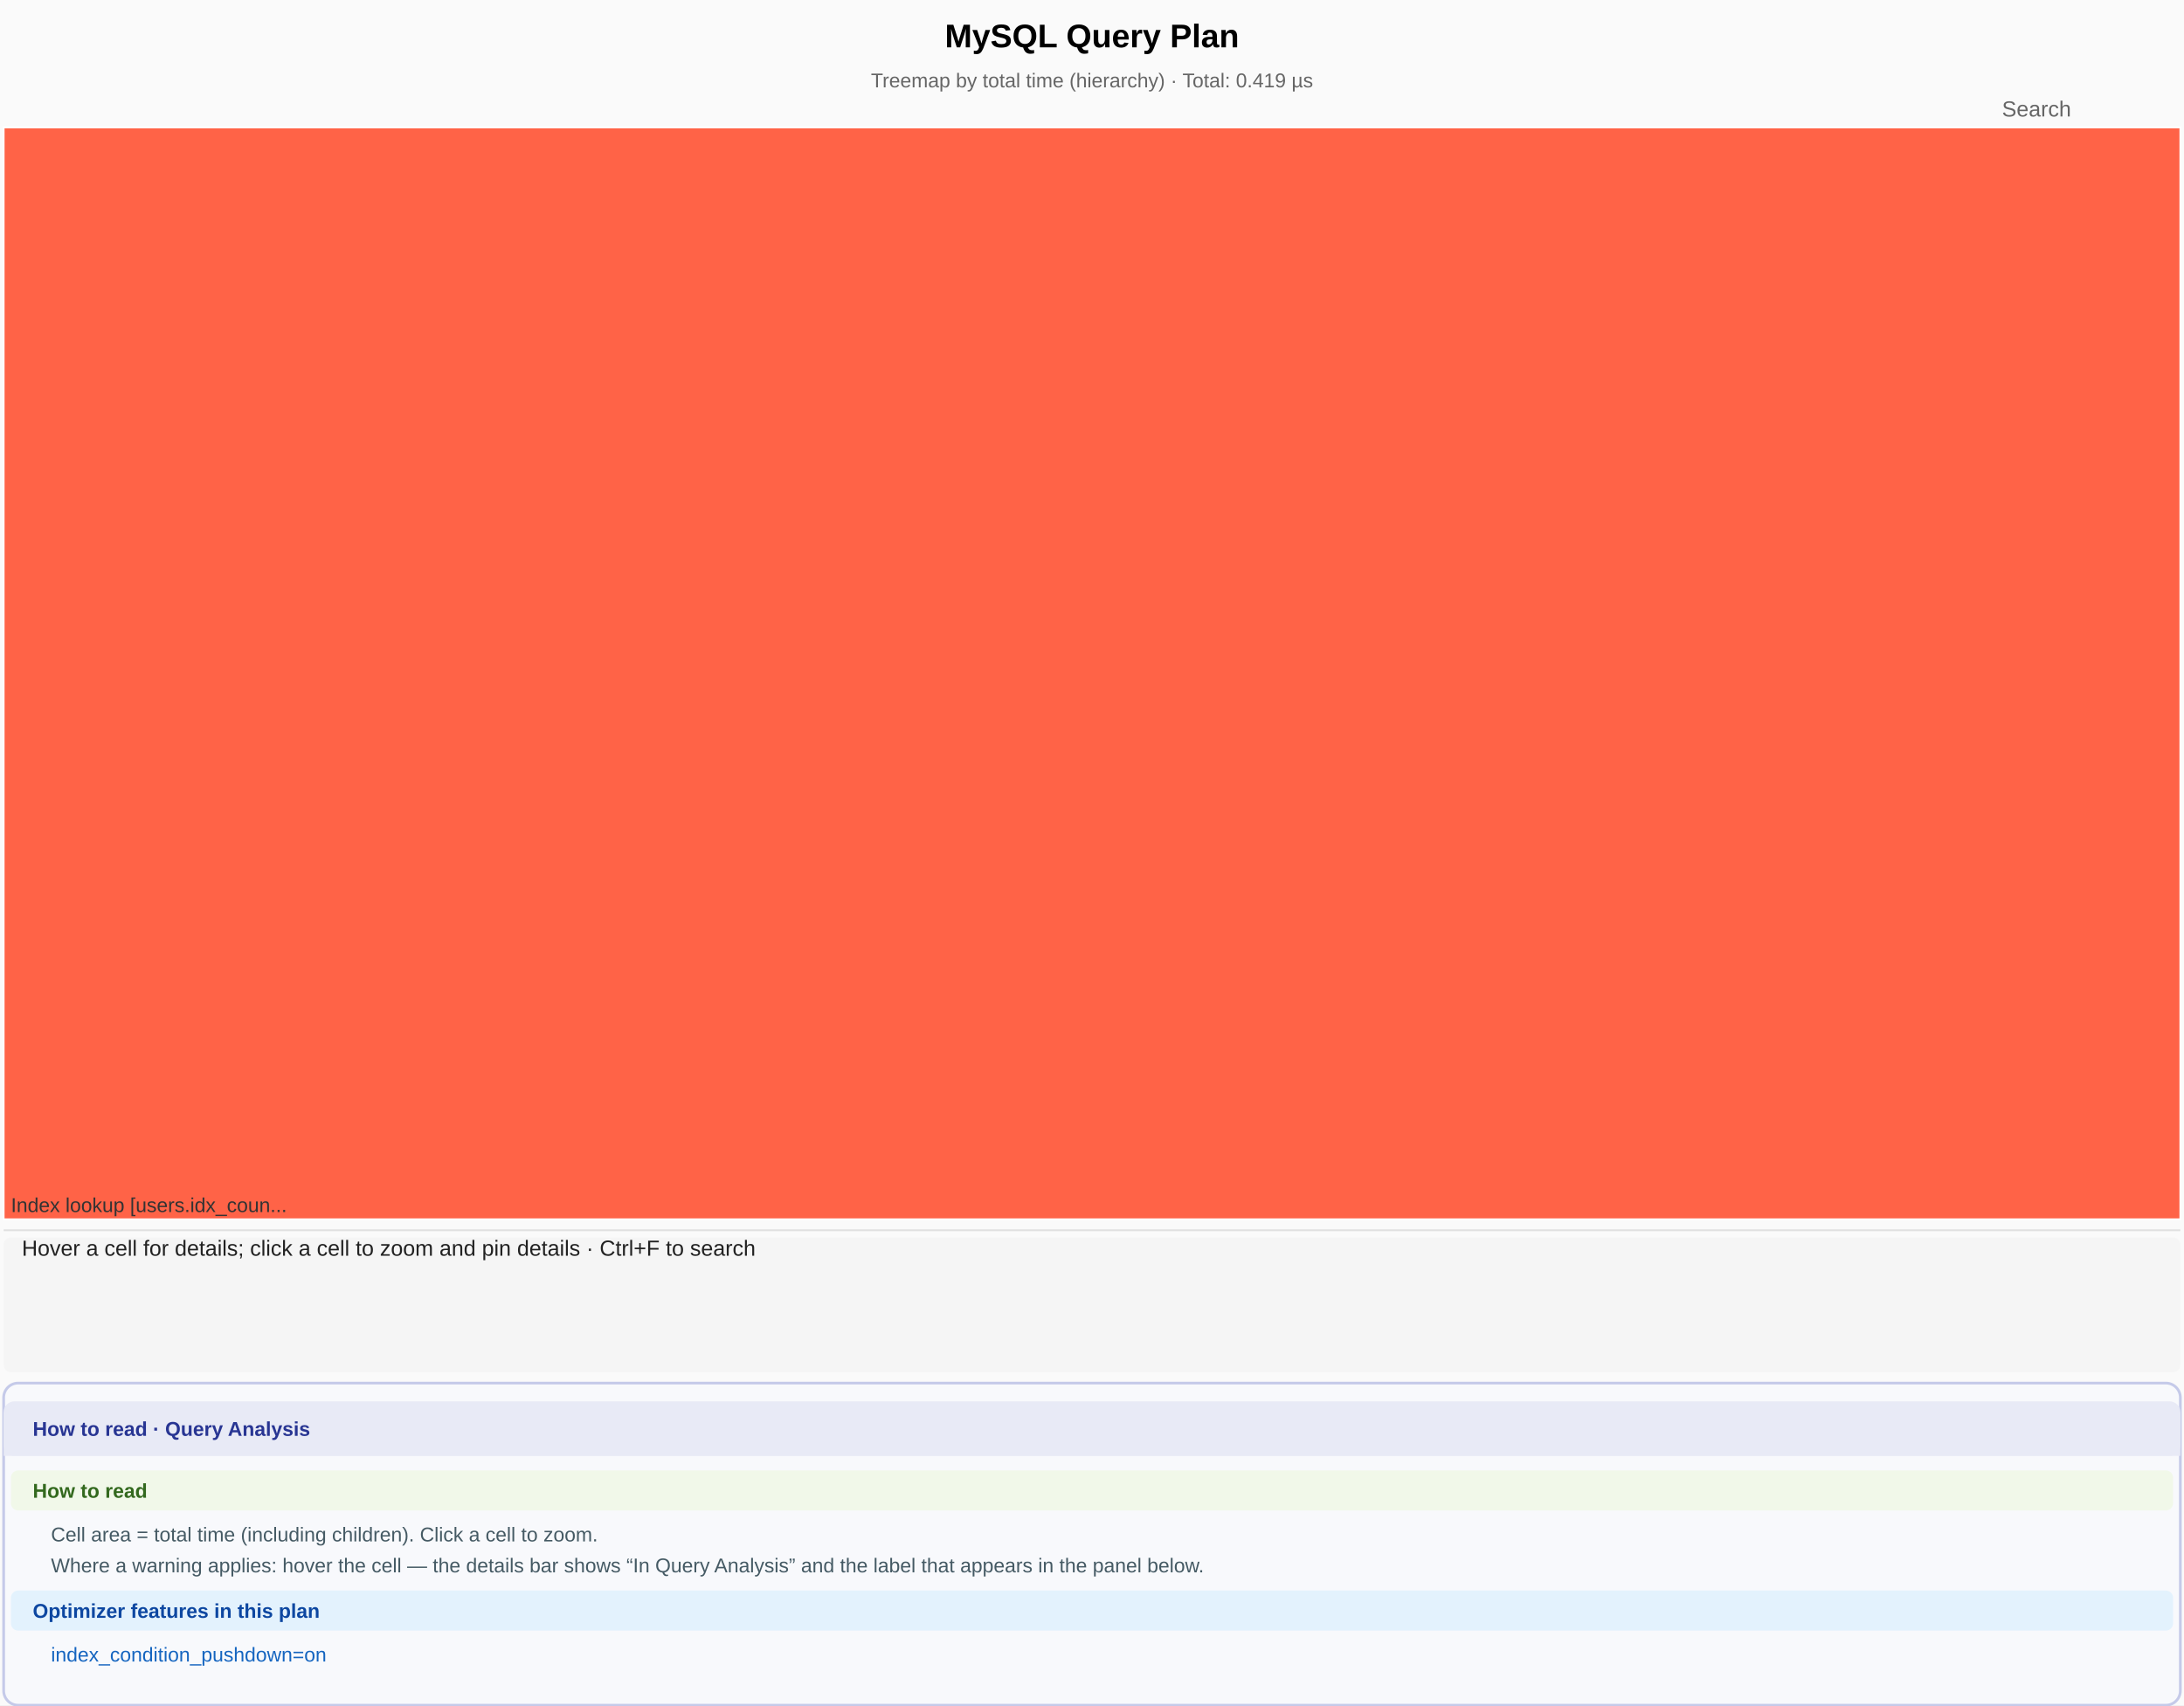
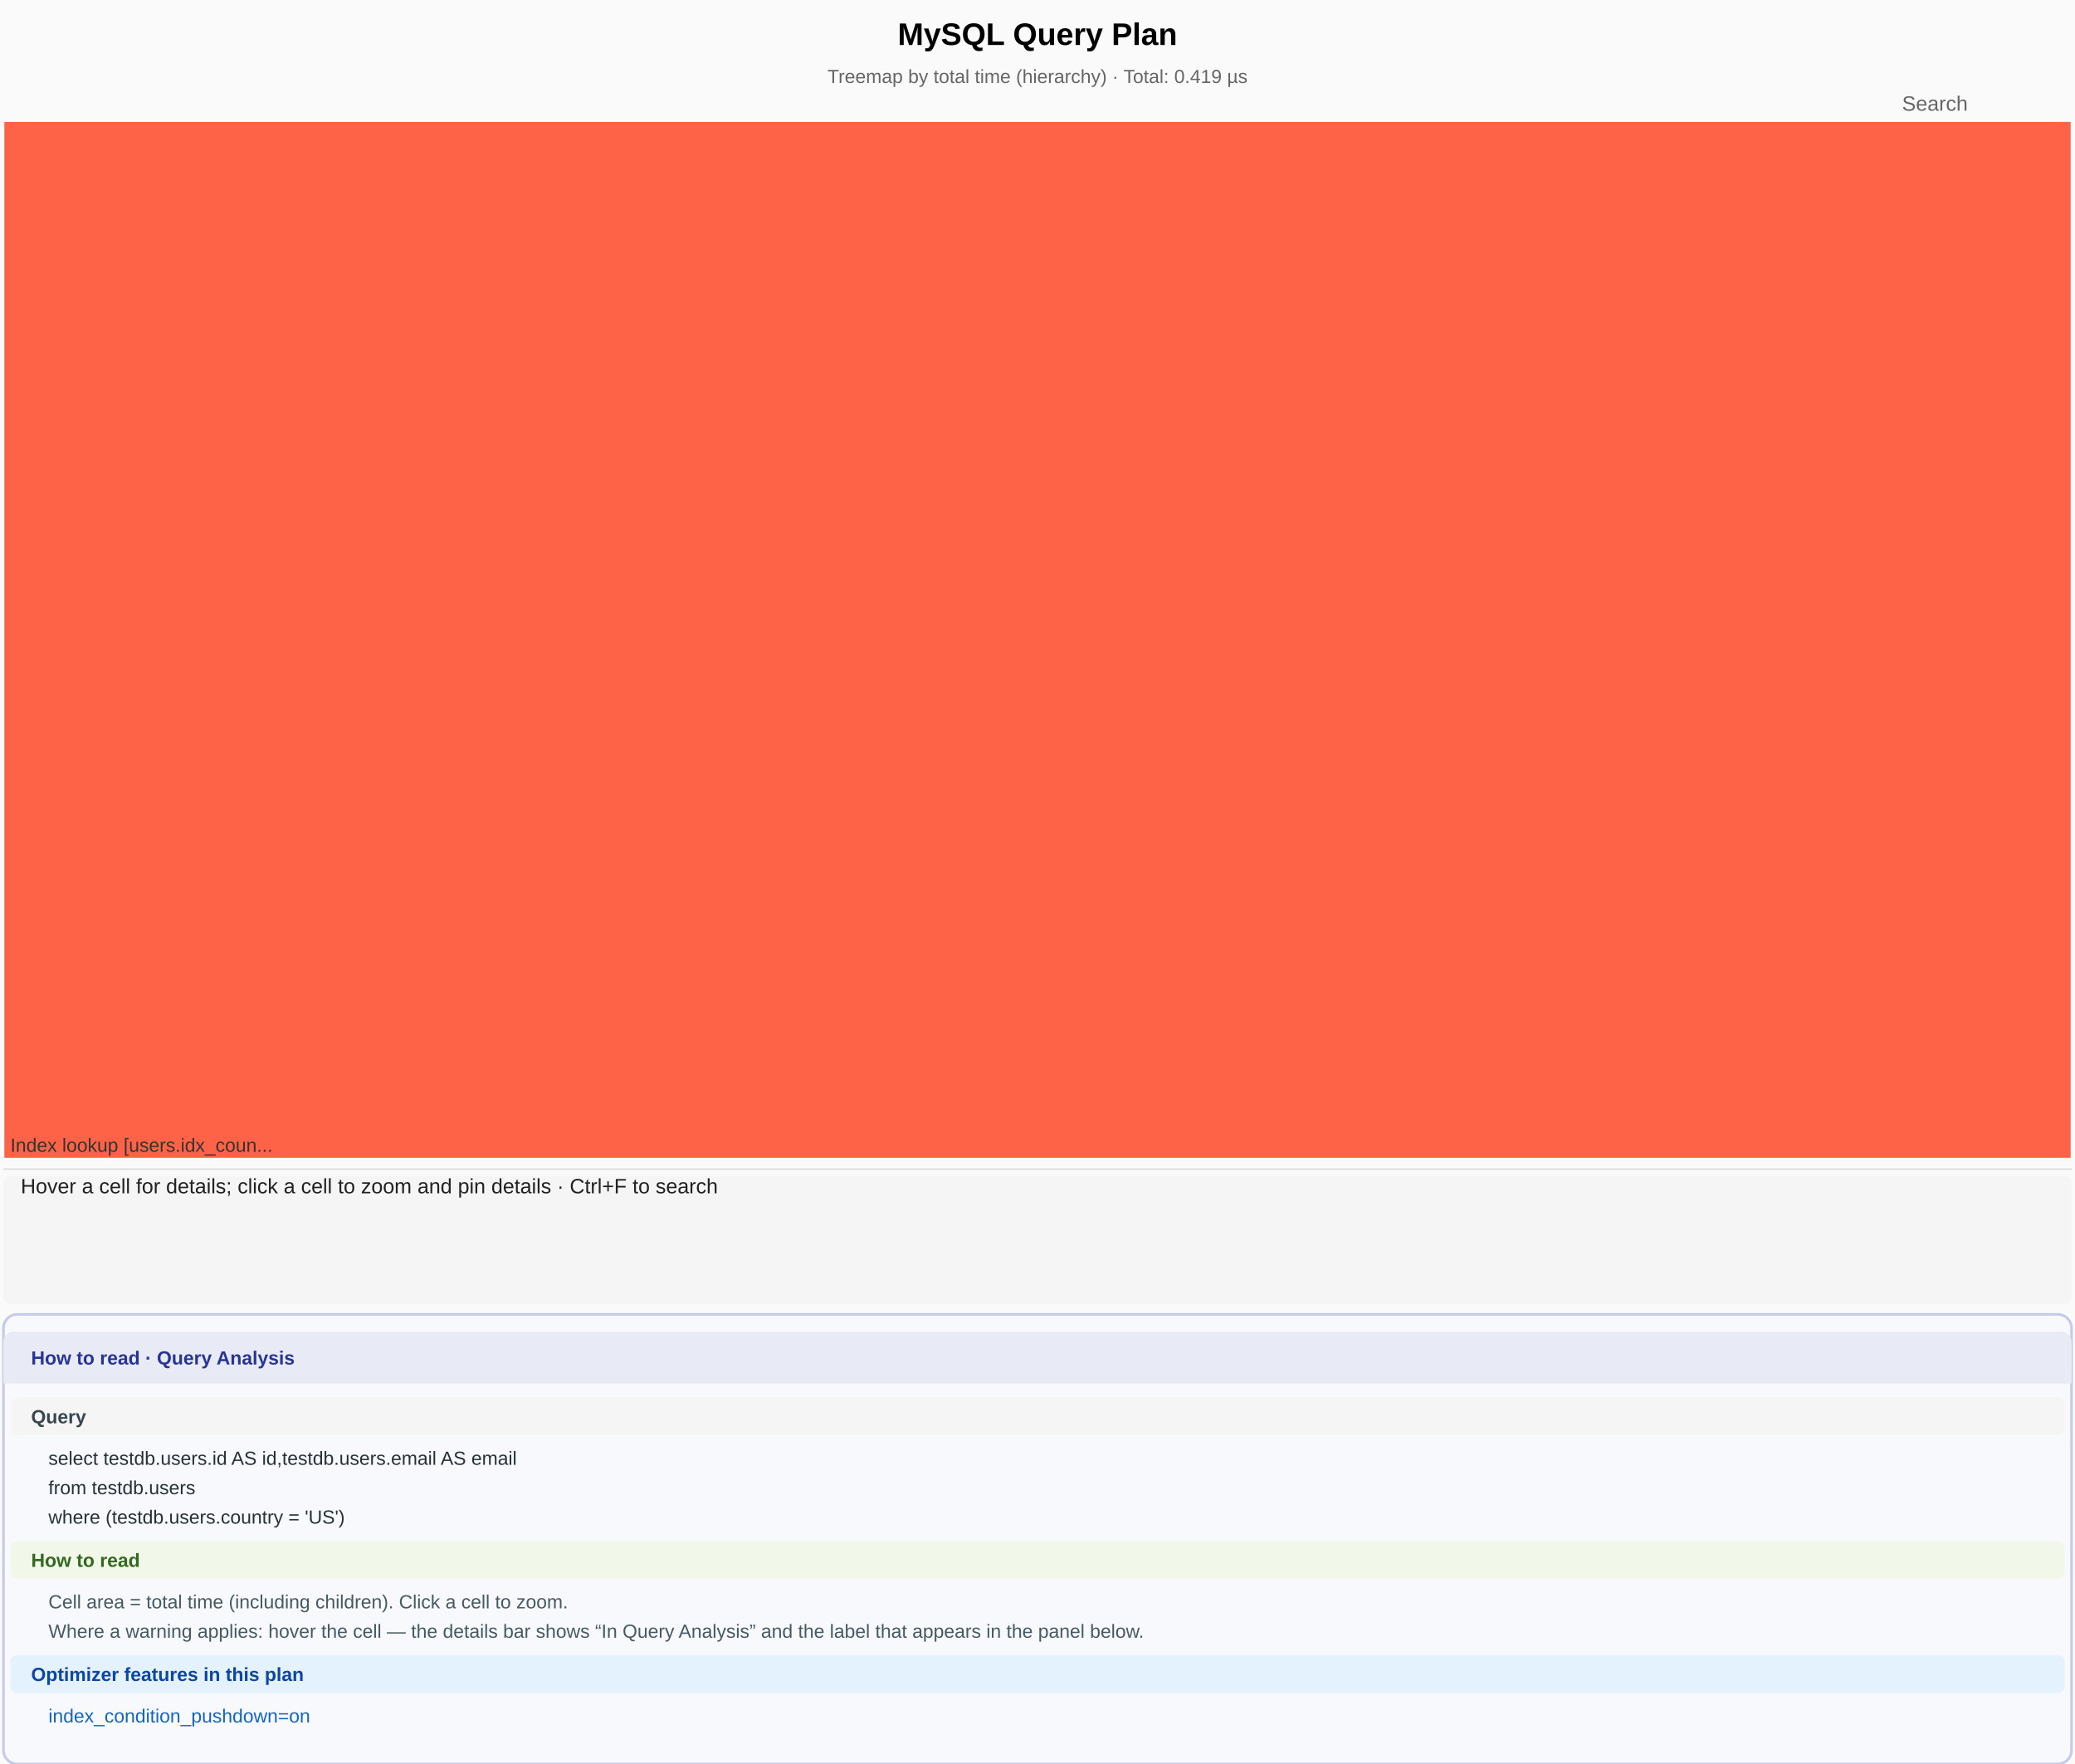
- <svg xmlns="http://www.w3.org/2000/svg" version="1.1" width="1200" height="937">
+ <svg xmlns="http://www.w3.org/2000/svg" version="1.1" width="1200" height="1020">
  <style>
  text { font-family: Arial, sans-serif; font-size: 11px; }
  .title { font-size: 18px; font-weight: bold; }
  .subtitle { font-size: 11px; fill: #666; }
  .treemap-cell { stroke: #fff; stroke-width: 1; cursor: pointer; }
  .treemap-cell:hover { opacity: 0.9; stroke: #333; stroke-width: 1.5; }
  .treemap-cell.in-query-analysis:hover { stroke: #c62828; stroke-width: 2.5; }
  .treemap-cell.highlight { stroke: rgb(230,0,230); stroke-width: 2; }
  .treemap-cell.zoomed { stroke: #111; stroke-width: 2; }
  #unzoom, #search { font-size: 12px; fill: #666; cursor: pointer; }
  #unzoom:hover, #search:hover { fill: #111; }
  #unzoom.hide { display: none; }
  .details-line { font-size: 12px; fill: #222; user-select: text; -webkit-user-select: text; }
  .details-line.dim { fill: #999; }
</style>
  <rect width="100%" height="100%" fill="#fafafa" />
  <text x="600.0" y="26" text-anchor="middle" class="title">MySQL Query Plan</text>
  <text x="600.0" y="48" text-anchor="middle" class="subtitle">Treemap by total time (hierarchy)  ·  Total: 0.419 µs</text>
  <text id="unzoom" class="hide" x="2" y="64" text-anchor="start">Reset Zoom</text>
  <text id="breadcrumb" x="600.0" y="64" text-anchor="middle" class="subtitle" />
  <text id="search" x="1138" y="64" text-anchor="end">Search</text>
  <g id="zoomable">
    <rect id="cell-0" class="treemap-cell" x="2" y="70" width="1196" height="600" fill="rgb(255,99,71)" data-x="2" data-y="70" data-w="1196" data-h="600" data-label="Index lookup [users.idx_country]" data-info="Index lookup [users.idx_country]  ·  Self: 0.419 µs | Total: 0.419 µs  ·  Rows: 600 | Loops: 1  ·  Table: users  ·  Index: idx_country" />
    <text x="6" y="666" fill="#333" font-size="10" pointer-events="none">Index lookup [users.idx_coun...</text>
  </g>
  <line x1="2" y1="676" x2="1198" y2="676" stroke="#e0e0e0" stroke-width="1" />
  <rect x="2" y="680" width="1196" height="74" fill="#f5f5f5" rx="4" />
  <text id="details-l0" x="12" y="690" text-anchor="start" class="details-line">Hover a cell for details; click a cell to zoom and pin details  ·  Ctrl+F to search</text>
  <text id="details-l1" x="12" y="704" text-anchor="start" class="details-line" />
  <text id="details-l2" x="12" y="718" text-anchor="start" class="details-line" />
  <text id="details-l3" x="12" y="732" text-anchor="start" class="details-line" />
  <text id="details-l4" x="12" y="746" text-anchor="start" class="details-line" />
-   <rect x="2" y="760" width="1196" height="177" fill="#f8f9fc" stroke="#c5cae9" stroke-width="1.5" rx="8" />
+   <rect x="2" y="760" width="1196" height="260" fill="#f8f9fc" stroke="#c5cae9" stroke-width="1.5" rx="8" />
  <rect x="2" y="770" width="1196" height="30" fill="#e8eaf6" rx="6" />
  <rect x="2" y="776" width="1196" height="24" fill="#e8eaf6" />
  <text x="18" y="789" font-family="Arial,sans-serif" font-size="13" font-weight="bold" fill="#283593">How to read · Query Analysis</text>
-   <rect x="6" y="808" width="1188" height="22" fill="#f1f8e9" rx="4" />
-   <text x="18" y="823" font-family="Arial,sans-serif" font-size="11" font-weight="bold" fill="#33691e">How to read</text>
-   <text x="28" y="847" font-family="Arial,sans-serif" font-size="11" fill="#455a64">Cell area = total time (including children). Click a cell to zoom.</text>
-   <text x="28" y="864" font-family="Arial,sans-serif" font-size="11" fill="#455a64">Where a warning applies: hover the cell — the details bar shows “In Query Analysis” and the label that appears in the panel below.</text>
-   <rect x="6" y="874" width="1188" height="22" fill="#e3f2fd" rx="4" />
-   <text x="18" y="889" font-family="Arial,sans-serif" font-size="11" font-weight="bold" fill="#0d47a1">Optimizer features in this plan</text>
-   <text x="28" y="913" font-family="Arial,sans-serif" font-size="11" fill="#1565c0">index_condition_pushdown=on</text>
+   <rect x="6" y="808" width="1188" height="22" fill="#f5f5f5" rx="4" />
+   <text x="18" y="823" font-family="Arial,sans-serif" font-size="11" font-weight="bold" fill="#37474f">Query</text>
+   <text x="28" y="847" font-family="Courier New,Courier,monospace" font-size="11" fill="#263238">select testdb.users.id AS id,testdb.users.email AS email</text>
+   <text x="28" y="864" font-family="Courier New,Courier,monospace" font-size="11" fill="#263238">from testdb.users</text>
+   <text x="28" y="881" font-family="Courier New,Courier,monospace" font-size="11" fill="#263238">where (testdb.users.country = 'US')</text>
+   <rect x="6" y="891" width="1188" height="22" fill="#f1f8e9" rx="4" />
+   <text x="18" y="906" font-family="Arial,sans-serif" font-size="11" font-weight="bold" fill="#33691e">How to read</text>
+   <text x="28" y="930" font-family="Arial,sans-serif" font-size="11" fill="#455a64">Cell area = total time (including children). Click a cell to zoom.</text>
+   <text x="28" y="947" font-family="Arial,sans-serif" font-size="11" fill="#455a64">Where a warning applies: hover the cell — the details bar shows “In Query Analysis” and the label that appears in the panel below.</text>
+   <rect x="6" y="957" width="1188" height="22" fill="#e3f2fd" rx="4" />
+   <text x="18" y="972" font-family="Arial,sans-serif" font-size="11" font-weight="bold" fill="#0d47a1">Optimizer features in this plan</text>
+   <text x="28" y="996" font-family="Arial,sans-serif" font-size="11" fill="#1565c0">index_condition_pushdown=on</text>
</svg>
